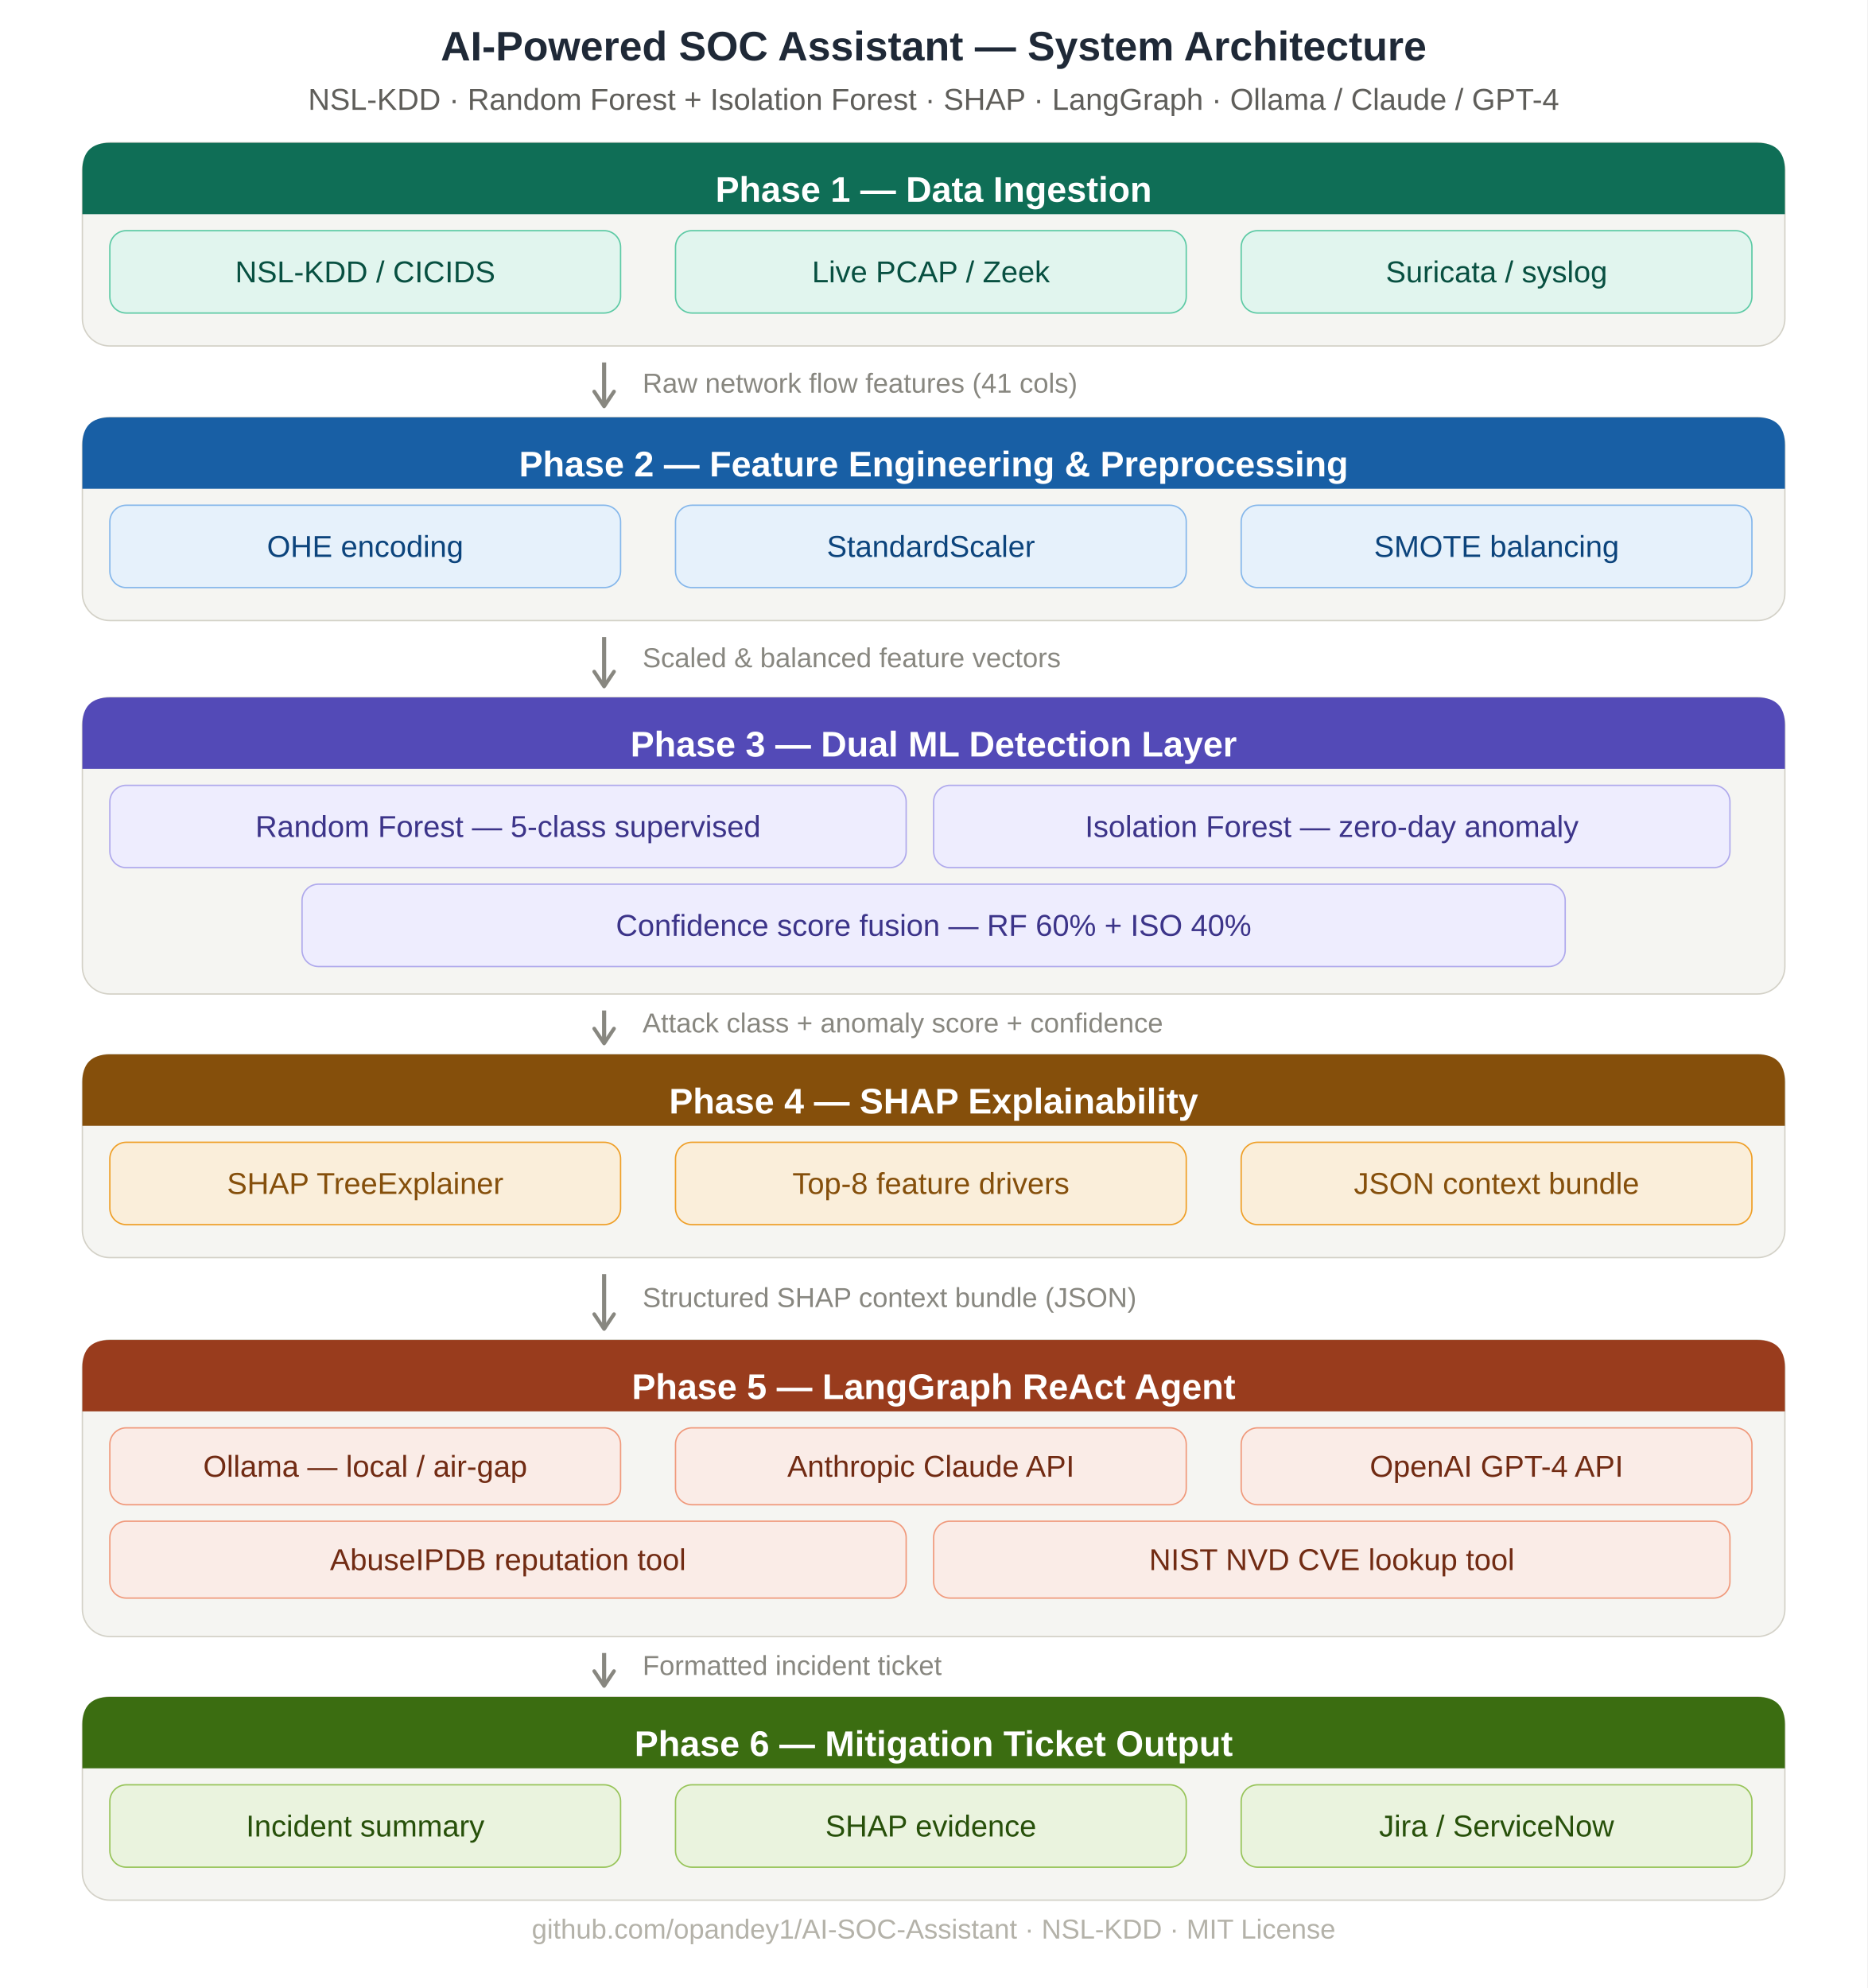
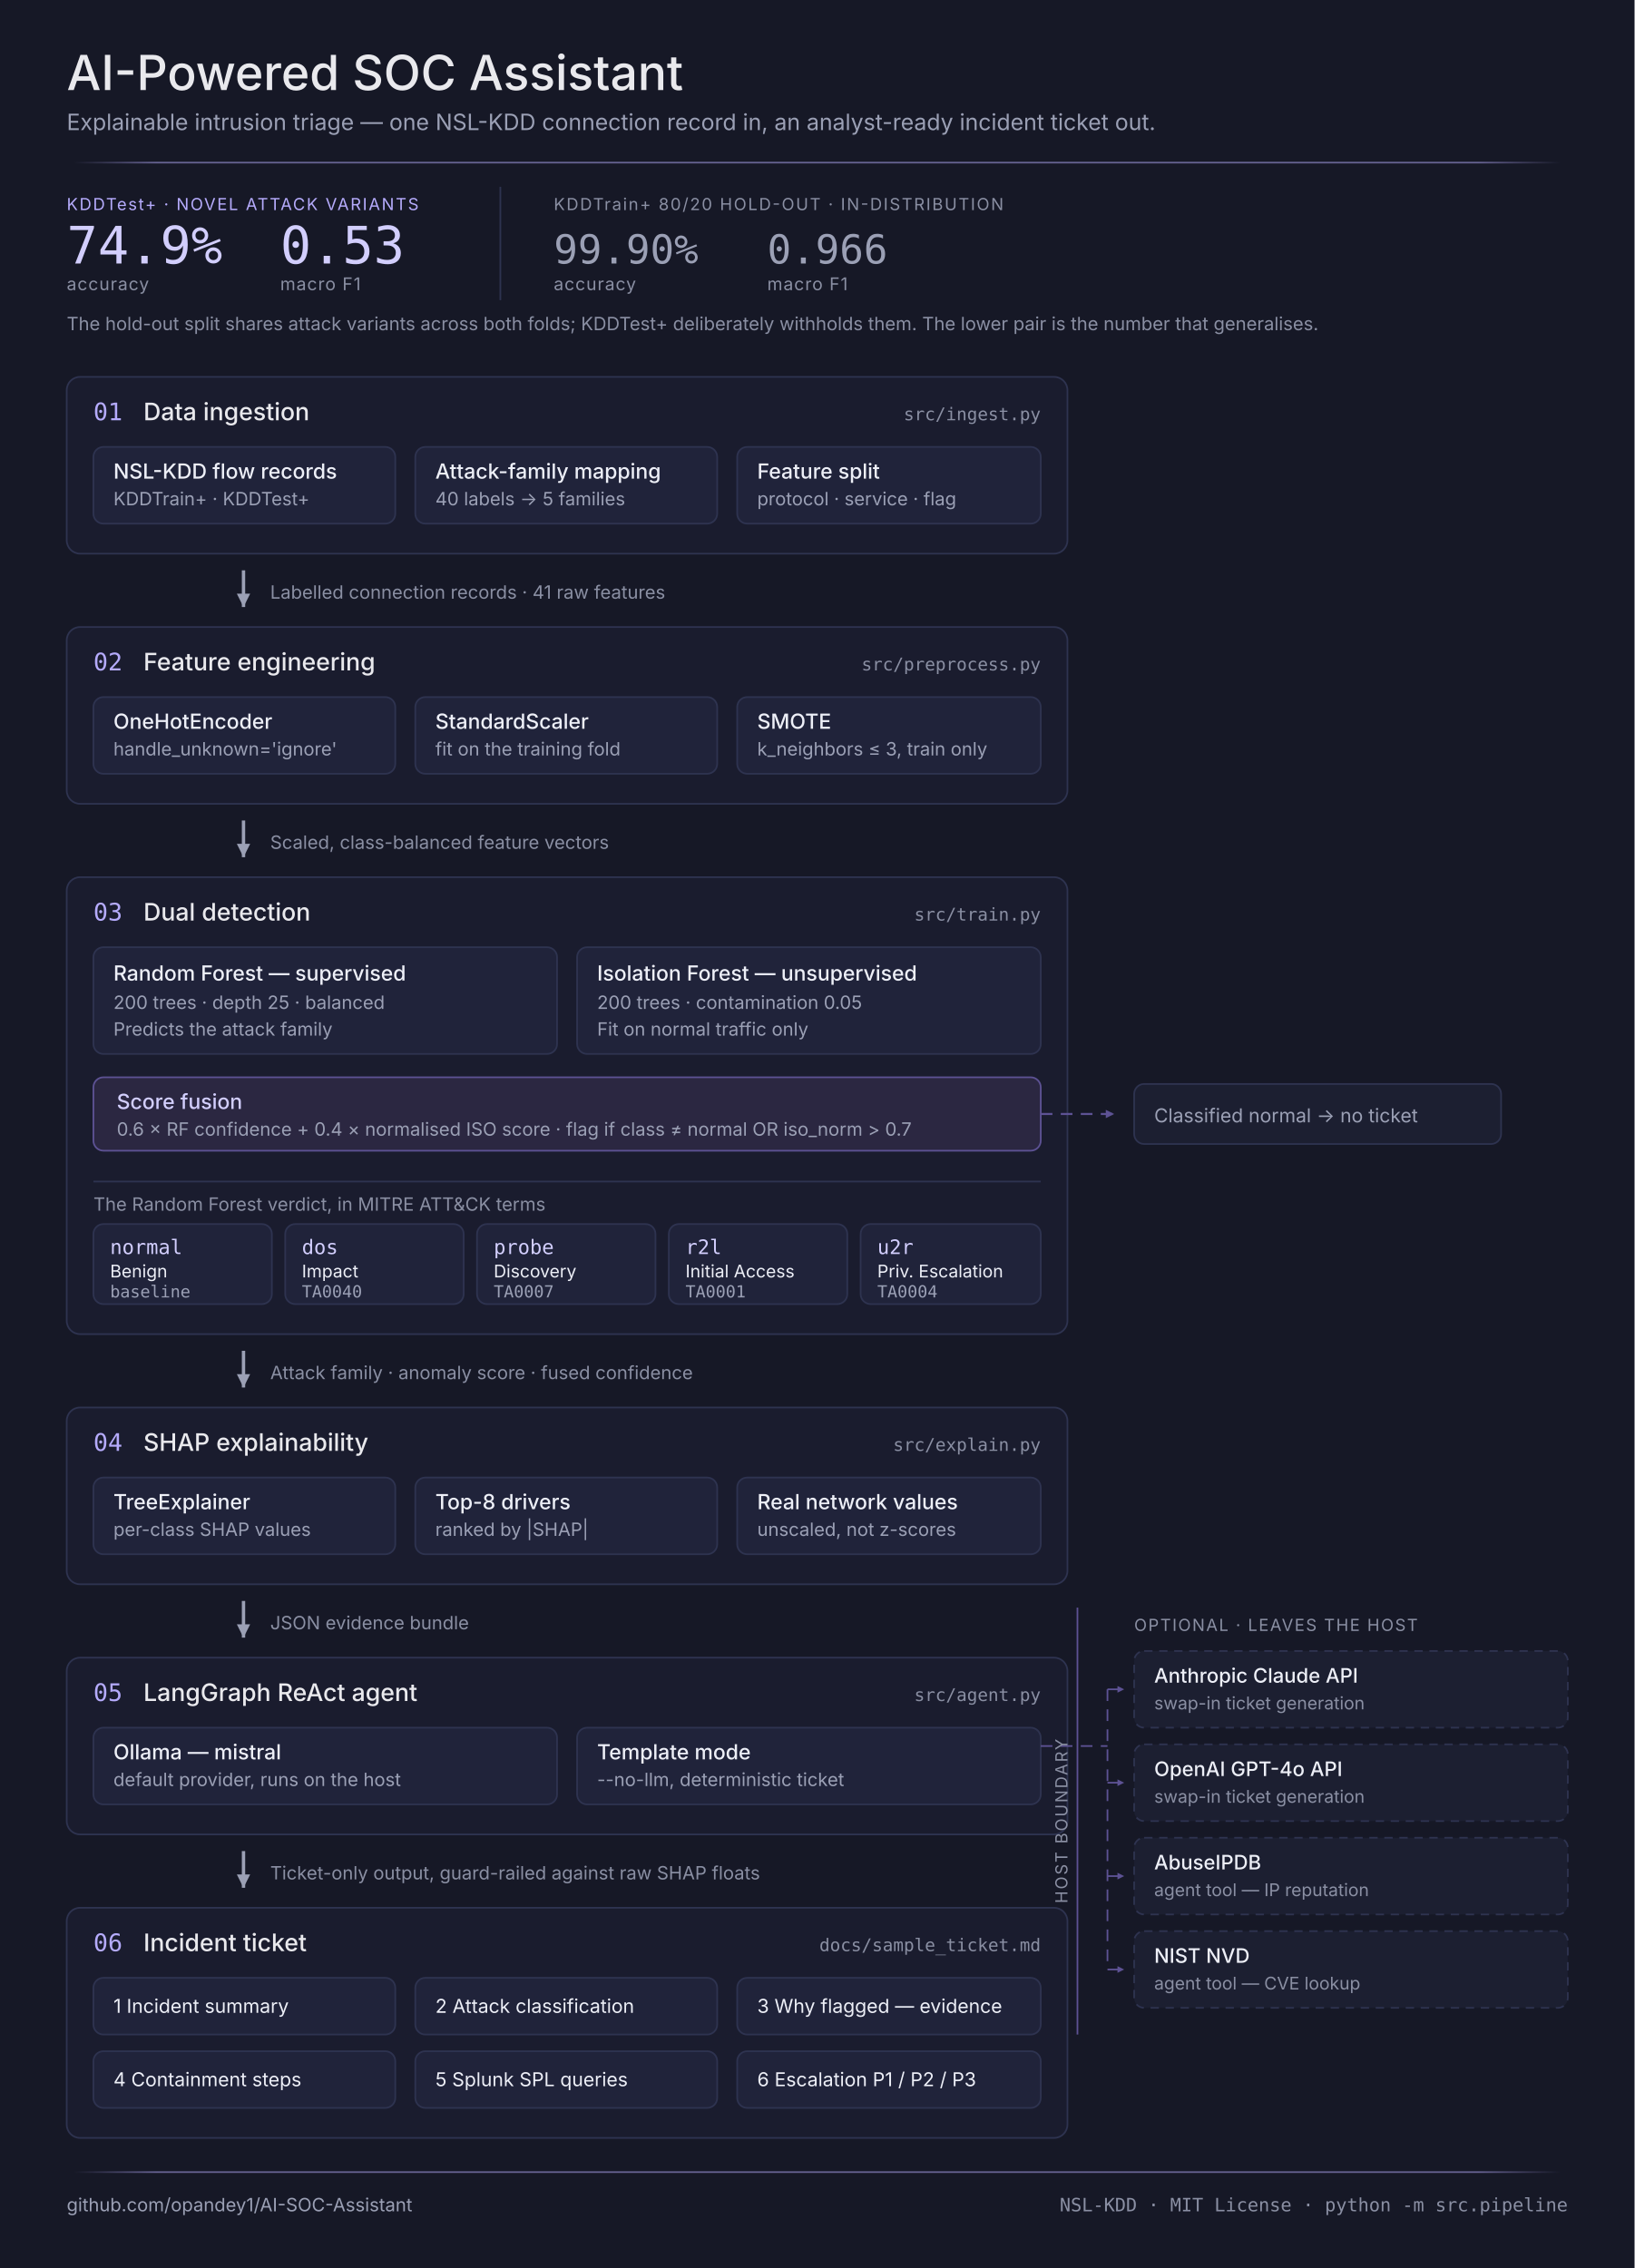
- <svg xmlns="http://www.w3.org/2000/svg" width="680" height="724" viewBox="0 0 680 724" role="img">
+ <svg xmlns="http://www.w3.org/2000/svg" width="980" height="1360" viewBox="0 0 980 1360" role="img" aria-labelledby="ttl dsc">
  <defs>
-     <marker id="arr" viewBox="0 0 10 10" refX="8" refY="5" markerWidth="6" markerHeight="6" orient="auto-start-reverse">
-       <path d="M2 1L8 5L2 9" fill="none" stroke="#888780" stroke-width="1.5" stroke-linecap="round" stroke-linejoin="round" />
+     <marker id="arr" viewBox="0 0 10 10" refX="9" refY="5" markerWidth="5" markerHeight="5" orient="auto-start-reverse">
+       <path d="M1 1L9 5L1 9Z" fill="#9ba0b5" />
    </marker>
+     <marker id="arrA" viewBox="0 0 10 10" refX="9" refY="5" markerWidth="5" markerHeight="5" orient="auto-start-reverse">
+       <path d="M1 1L9 5L1 9Z" fill="#5d5294" />
+     </marker>
+     <linearGradient id="fade" x1="0" y1="0" x2="1" y2="0">
+       <stop offset="0" stop-color="#b5abfc" stop-opacity="0" />
+       <stop offset="0.055" stop-color="#b5abfc" stop-opacity="0.5" />
+       <stop offset="0.945" stop-color="#b5abfc" stop-opacity="0.5" />
+       <stop offset="1" stop-color="#b5abfc" stop-opacity="0" />
+     </linearGradient>
  </defs>
-   <rect width="680" height="724" fill="#FFFFFF" />
-   <text font-family="Arial,sans-serif" font-size="15" font-weight="bold" fill="#1F2937" x="340" y="22" text-anchor="middle">AI-Powered SOC Assistant — System Architecture</text>
-   <text font-family="Arial,sans-serif" font-size="11" fill="#5F5E5A" x="340" y="40" text-anchor="middle">NSL-KDD · Random Forest + Isolation Forest · SHAP · LangGraph · Ollama / Claude / GPT-4</text>
-   <rect x="30" y="52" width="620" height="74" rx="10" fill="#F5F5F2" stroke="#D3D1C7" stroke-width="0.5" />
-   <path fill="#0F6E56" d="M40,52 L640,52 Q650,52 650,62 L650,78 L30,78 L30,62 Q30,52 40,52 Z" />
-   <text font-family="Arial,sans-serif" font-size="13" font-weight="bold" fill="#FFFFFF" x="340" y="69" text-anchor="middle" dominant-baseline="central">Phase 1 — Data Ingestion</text>
-   <rect x="40" y="84" width="186" height="30" rx="6" fill="#E1F5EE" stroke="#5DCAA5" stroke-width="0.5" />
-   <text font-family="Arial,sans-serif" font-size="11" fill="#085041" x="133" y="99" text-anchor="middle" dominant-baseline="central">NSL-KDD / CICIDS</text>
-   <rect x="246" y="84" width="186" height="30" rx="6" fill="#E1F5EE" stroke="#5DCAA5" stroke-width="0.5" />
-   <text font-family="Arial,sans-serif" font-size="11" fill="#085041" x="339" y="99" text-anchor="middle" dominant-baseline="central">Live PCAP / Zeek</text>
-   <rect x="452" y="84" width="186" height="30" rx="6" fill="#E1F5EE" stroke="#5DCAA5" stroke-width="0.5" />
-   <text font-family="Arial,sans-serif" font-size="11" fill="#085041" x="545" y="99" text-anchor="middle" dominant-baseline="central">Suricata / syslog</text>
-   <line x1="220" y1="132" x2="220" y2="148" stroke="#888780" stroke-width="1.5" marker-end="url(#arr)" />
-   <text font-family="Arial,sans-serif" font-size="10" fill="#888780" x="234" y="143" text-anchor="start">Raw network flow features (41 cols)</text>
-   <rect x="30" y="152" width="620" height="74" rx="10" fill="#F5F5F2" stroke="#D3D1C7" stroke-width="0.5" />
-   <path fill="#185FA5" d="M40,152 L640,152 Q650,152 650,162 L650,178 L30,178 L30,162 Q30,152 40,152 Z" />
-   <text font-family="Arial,sans-serif" font-size="13" font-weight="bold" fill="#FFFFFF" x="340" y="169" text-anchor="middle" dominant-baseline="central">Phase 2 — Feature Engineering &amp; Preprocessing</text>
-   <rect x="40" y="184" width="186" height="30" rx="6" fill="#E6F1FB" stroke="#85B7EB" stroke-width="0.5" />
-   <text font-family="Arial,sans-serif" font-size="11" fill="#0C447C" x="133" y="199" text-anchor="middle" dominant-baseline="central">OHE encoding</text>
-   <rect x="246" y="184" width="186" height="30" rx="6" fill="#E6F1FB" stroke="#85B7EB" stroke-width="0.5" />
-   <text font-family="Arial,sans-serif" font-size="11" fill="#0C447C" x="339" y="199" text-anchor="middle" dominant-baseline="central">StandardScaler</text>
-   <rect x="452" y="184" width="186" height="30" rx="6" fill="#E6F1FB" stroke="#85B7EB" stroke-width="0.5" />
-   <text font-family="Arial,sans-serif" font-size="11" fill="#0C447C" x="545" y="199" text-anchor="middle" dominant-baseline="central">SMOTE balancing</text>
-   <line x1="220" y1="232" x2="220" y2="250" stroke="#888780" stroke-width="1.5" marker-end="url(#arr)" />
-   <text font-family="Arial,sans-serif" font-size="10" fill="#888780" x="234" y="243" text-anchor="start">Scaled &amp; balanced feature vectors</text>
-   <rect x="30" y="254" width="620" height="108" rx="10" fill="#F5F5F2" stroke="#D3D1C7" stroke-width="0.5" />
-   <path fill="#534AB7" d="M40,254 L640,254 Q650,254 650,264 L650,280 L30,280 L30,264 Q30,254 40,254 Z" />
-   <text font-family="Arial,sans-serif" font-size="13" font-weight="bold" fill="#FFFFFF" x="340" y="271" text-anchor="middle" dominant-baseline="central">Phase 3 — Dual ML Detection Layer</text>
-   <rect x="40" y="286" width="290" height="30" rx="6" fill="#EEEDFE" stroke="#AFA9EC" stroke-width="0.5" />
-   <text font-family="Arial,sans-serif" font-size="11" fill="#3C3489" x="185" y="301" text-anchor="middle" dominant-baseline="central">Random Forest — 5-class supervised</text>
-   <rect x="340" y="286" width="290" height="30" rx="6" fill="#EEEDFE" stroke="#AFA9EC" stroke-width="0.5" />
-   <text font-family="Arial,sans-serif" font-size="11" fill="#3C3489" x="485" y="301" text-anchor="middle" dominant-baseline="central">Isolation Forest — zero-day anomaly</text>
-   <rect x="110" y="322" width="460" height="30" rx="6" fill="#EEEDFE" stroke="#AFA9EC" stroke-width="0.5" />
-   <text font-family="Arial,sans-serif" font-size="11" fill="#3C3489" x="340" y="337" text-anchor="middle" dominant-baseline="central">Confidence score fusion — RF 60% + ISO 40%</text>
-   <line x1="220" y1="368" x2="220" y2="380" stroke="#888780" stroke-width="1.5" marker-end="url(#arr)" />
-   <text font-family="Arial,sans-serif" font-size="10" fill="#888780" x="234" y="376" text-anchor="start">Attack class + anomaly score + confidence</text>
-   <rect x="30" y="384" width="620" height="74" rx="10" fill="#F5F5F2" stroke="#D3D1C7" stroke-width="0.5" />
-   <path fill="#854F0B" d="M40,384 L640,384 Q650,384 650,394 L650,410 L30,410 L30,394 Q30,384 40,384 Z" />
-   <text font-family="Arial,sans-serif" font-size="13" font-weight="bold" fill="#FFFFFF" x="340" y="401" text-anchor="middle" dominant-baseline="central">Phase 4 — SHAP Explainability</text>
-   <rect x="40" y="416" width="186" height="30" rx="6" fill="#FAEEDA" stroke="#EF9F27" stroke-width="0.5" />
-   <text font-family="Arial,sans-serif" font-size="11" fill="#854F0B" x="133" y="431" text-anchor="middle" dominant-baseline="central">SHAP TreeExplainer</text>
-   <rect x="246" y="416" width="186" height="30" rx="6" fill="#FAEEDA" stroke="#EF9F27" stroke-width="0.5" />
-   <text font-family="Arial,sans-serif" font-size="11" fill="#854F0B" x="339" y="431" text-anchor="middle" dominant-baseline="central">Top-8 feature drivers</text>
-   <rect x="452" y="416" width="186" height="30" rx="6" fill="#FAEEDA" stroke="#EF9F27" stroke-width="0.5" />
-   <text font-family="Arial,sans-serif" font-size="11" fill="#854F0B" x="545" y="431" text-anchor="middle" dominant-baseline="central">JSON context bundle</text>
-   <line x1="220" y1="464" x2="220" y2="484" stroke="#888780" stroke-width="1.5" marker-end="url(#arr)" />
-   <text font-family="Arial,sans-serif" font-size="10" fill="#888780" x="234" y="476" text-anchor="start">Structured SHAP context bundle (JSON)</text>
-   <rect x="30" y="488" width="620" height="108" rx="10" fill="#F5F5F2" stroke="#D3D1C7" stroke-width="0.5" />
-   <path fill="#993C1D" d="M40,488 L640,488 Q650,488 650,498 L650,514 L30,514 L30,498 Q30,488 40,488 Z" />
-   <text font-family="Arial,sans-serif" font-size="13" font-weight="bold" fill="#FFFFFF" x="340" y="505" text-anchor="middle" dominant-baseline="central">Phase 5 — LangGraph ReAct Agent</text>
-   <rect x="40" y="520" width="186" height="28" rx="6" fill="#FAECE7" stroke="#F0997B" stroke-width="0.5" />
-   <text font-family="Arial,sans-serif" font-size="11" fill="#712B13" x="133" y="534" text-anchor="middle" dominant-baseline="central">Ollama — local / air-gap</text>
-   <rect x="246" y="520" width="186" height="28" rx="6" fill="#FAECE7" stroke="#F0997B" stroke-width="0.5" />
-   <text font-family="Arial,sans-serif" font-size="11" fill="#712B13" x="339" y="534" text-anchor="middle" dominant-baseline="central">Anthropic Claude API</text>
-   <rect x="452" y="520" width="186" height="28" rx="6" fill="#FAECE7" stroke="#F0997B" stroke-width="0.5" />
-   <text font-family="Arial,sans-serif" font-size="11" fill="#712B13" x="545" y="534" text-anchor="middle" dominant-baseline="central">OpenAI GPT-4 API</text>
-   <rect x="40" y="554" width="290" height="28" rx="6" fill="#FAECE7" stroke="#F0997B" stroke-width="0.5" />
-   <text font-family="Arial,sans-serif" font-size="11" fill="#712B13" x="185" y="568" text-anchor="middle" dominant-baseline="central">AbuseIPDB reputation tool</text>
-   <rect x="340" y="554" width="290" height="28" rx="6" fill="#FAECE7" stroke="#F0997B" stroke-width="0.5" />
-   <text font-family="Arial,sans-serif" font-size="11" fill="#712B13" x="485" y="568" text-anchor="middle" dominant-baseline="central">NIST NVD CVE lookup tool</text>
-   <line x1="220" y1="602" x2="220" y2="614" stroke="#888780" stroke-width="1.5" marker-end="url(#arr)" />
-   <text font-family="Arial,sans-serif" font-size="10" fill="#888780" x="234" y="610" text-anchor="start">Formatted incident ticket</text>
-   <rect x="30" y="618" width="620" height="74" rx="10" fill="#F5F5F2" stroke="#D3D1C7" stroke-width="0.5" />
-   <path fill="#3B6D11" d="M40,618 L640,618 Q650,618 650,628 L650,644 L30,644 L30,628 Q30,618 40,618 Z" />
-   <text font-family="Arial,sans-serif" font-size="13" font-weight="bold" fill="#FFFFFF" x="340" y="635" text-anchor="middle" dominant-baseline="central">Phase 6 — Mitigation Ticket Output</text>
-   <rect x="40" y="650" width="186" height="30" rx="6" fill="#EAF3DE" stroke="#97C459" stroke-width="0.5" />
-   <text font-family="Arial,sans-serif" font-size="11" fill="#27500A" x="133" y="665" text-anchor="middle" dominant-baseline="central">Incident summary</text>
-   <rect x="246" y="650" width="186" height="30" rx="6" fill="#EAF3DE" stroke="#97C459" stroke-width="0.5" />
-   <text font-family="Arial,sans-serif" font-size="11" fill="#27500A" x="339" y="665" text-anchor="middle" dominant-baseline="central">SHAP evidence</text>
-   <rect x="452" y="650" width="186" height="30" rx="6" fill="#EAF3DE" stroke="#97C459" stroke-width="0.5" />
-   <text font-family="Arial,sans-serif" font-size="11" fill="#27500A" x="545" y="665" text-anchor="middle" dominant-baseline="central">Jira / ServiceNow</text>
-   <text font-family="Arial,sans-serif" font-size="10" fill="#B4B2A9" x="340" y="706" text-anchor="middle">github.com/opandey1/AI-SOC-Assistant · NSL-KDD · MIT License</text>
+   <rect width="980" height="1360" fill="#161826" />
+   <text x="40" y="54" font-family="Inter, -apple-system, BlinkMacSystemFont, 'Segoe UI', Helvetica, Arial, sans-serif" font-size="29" font-weight="500" fill="#e9e9ed">AI-Powered SOC Assistant</text>
+   <text x="40" y="78" font-family="Inter, -apple-system, BlinkMacSystemFont, 'Segoe UI', Helvetica, Arial, sans-serif" font-size="13.5" fill="#9ba0b5">Explainable intrusion triage — one NSL-KDD connection record in, an analyst-ready incident ticket out.</text>
+   <rect x="40" y="97" width="900" height="1" fill="url(#fade)" />
+   <text x="40" y="126" font-family="Inter, -apple-system, BlinkMacSystemFont, 'Segoe UI', Helvetica, Arial, sans-serif" font-size="10" fill="#b5abfc" letter-spacing="0.09em">KDDTest+ · NOVEL ATTACK VARIANTS</text>
+   <text x="40" y="158" font-family="ui-monospace, SFMono-Regular, 'SF Mono', Menlo, Consolas, monospace" font-size="31" font-weight="500" fill="#d2cefd">74.9%</text>
+   <text x="40" y="174" font-family="Inter, -apple-system, BlinkMacSystemFont, 'Segoe UI', Helvetica, Arial, sans-serif" font-size="10.5" fill="#8a8fa3" letter-spacing="0.05em">accuracy</text>
+   <text x="168" y="158" font-family="ui-monospace, SFMono-Regular, 'SF Mono', Menlo, Consolas, monospace" font-size="31" font-weight="500" fill="#d2cefd">0.53</text>
+   <text x="168" y="174" font-family="Inter, -apple-system, BlinkMacSystemFont, 'Segoe UI', Helvetica, Arial, sans-serif" font-size="10.5" fill="#8a8fa3" letter-spacing="0.05em">macro F1</text>
+   <line x1="300" y1="112" x2="300" y2="180" stroke="#2e3350" stroke-width="1" />
+   <text x="332" y="126" font-family="Inter, -apple-system, BlinkMacSystemFont, 'Segoe UI', Helvetica, Arial, sans-serif" font-size="10" fill="#8a8fa3" letter-spacing="0.09em">KDDTrain+ 80/20 HOLD-OUT · IN-DISTRIBUTION</text>
+   <text x="332" y="158" font-family="ui-monospace, SFMono-Regular, 'SF Mono', Menlo, Consolas, monospace" font-size="24" font-weight="500" fill="#9ba0b5">99.90%</text>
+   <text x="332" y="174" font-family="Inter, -apple-system, BlinkMacSystemFont, 'Segoe UI', Helvetica, Arial, sans-serif" font-size="10.5" fill="#8a8fa3" letter-spacing="0.05em">accuracy</text>
+   <text x="460" y="158" font-family="ui-monospace, SFMono-Regular, 'SF Mono', Menlo, Consolas, monospace" font-size="24" font-weight="500" fill="#9ba0b5">0.966</text>
+   <text x="460" y="174" font-family="Inter, -apple-system, BlinkMacSystemFont, 'Segoe UI', Helvetica, Arial, sans-serif" font-size="10.5" fill="#8a8fa3" letter-spacing="0.05em">macro F1</text>
+   <text x="40" y="198" font-family="Inter, -apple-system, BlinkMacSystemFont, 'Segoe UI', Helvetica, Arial, sans-serif" font-size="11" fill="#8a8fa3">The hold-out split shares attack variants across both folds; KDDTest+ deliberately withholds them. The lower pair is the number that generalises.</text>
+   <rect x="40" y="226" width="600" height="106" rx="8" fill="#1a1c2e" stroke="#2e3350" stroke-width="1" />
+   <text x="56" y="252" font-family="ui-monospace, SFMono-Regular, 'SF Mono', Menlo, Consolas, monospace" font-size="14.5" font-weight="500" fill="#b5abfc">01</text>
+   <text x="86" y="252" font-family="Inter, -apple-system, BlinkMacSystemFont, 'Segoe UI', Helvetica, Arial, sans-serif" font-size="14.5" font-weight="500" fill="#e9e9ed">Data ingestion</text>
+   <text x="624" y="252" font-family="ui-monospace, SFMono-Regular, 'SF Mono', Menlo, Consolas, monospace" font-size="10.5" fill="#8a8fa3" text-anchor="end">src/ingest.py</text>
+   <rect x="56" y="268" width="181" height="46" rx="6" fill="#20233a" stroke="#2e3350" stroke-width="1" />
+   <text x="68" y="287" font-family="Inter, -apple-system, BlinkMacSystemFont, 'Segoe UI', Helvetica, Arial, sans-serif" font-size="12.5" font-weight="500" fill="#edeff7">NSL-KDD flow records</text>
+   <text x="68" y="303" font-family="Inter, -apple-system, BlinkMacSystemFont, 'Segoe UI', Helvetica, Arial, sans-serif" font-size="11" font-weight="400" fill="#9ba0b5">KDDTrain+ · KDDTest+</text>
+   <rect x="249" y="268" width="181" height="46" rx="6" fill="#20233a" stroke="#2e3350" stroke-width="1" />
+   <text x="261" y="287" font-family="Inter, -apple-system, BlinkMacSystemFont, 'Segoe UI', Helvetica, Arial, sans-serif" font-size="12.5" font-weight="500" fill="#edeff7">Attack-family mapping</text>
+   <text x="261" y="303" font-family="Inter, -apple-system, BlinkMacSystemFont, 'Segoe UI', Helvetica, Arial, sans-serif" font-size="11" font-weight="400" fill="#9ba0b5">40 labels → 5 families</text>
+   <rect x="442" y="268" width="182" height="46" rx="6" fill="#20233a" stroke="#2e3350" stroke-width="1" />
+   <text x="454" y="287" font-family="Inter, -apple-system, BlinkMacSystemFont, 'Segoe UI', Helvetica, Arial, sans-serif" font-size="12.5" font-weight="500" fill="#edeff7">Feature split</text>
+   <text x="454" y="303" font-family="Inter, -apple-system, BlinkMacSystemFont, 'Segoe UI', Helvetica, Arial, sans-serif" font-size="11" font-weight="400" fill="#9ba0b5">protocol · service · flag</text>
+   <line x1="146" y1="342" x2="146" y2="364" stroke="#9ba0b5" stroke-width="2" marker-end="url(#arr)" />
+   <text x="162" y="359" font-family="Inter, -apple-system, BlinkMacSystemFont, 'Segoe UI', Helvetica, Arial, sans-serif" font-size="11" fill="#8a8fa3">Labelled connection records · 41 raw features</text>
+   <rect x="40" y="376" width="600" height="106" rx="8" fill="#1a1c2e" stroke="#2e3350" stroke-width="1" />
+   <text x="56" y="402" font-family="ui-monospace, SFMono-Regular, 'SF Mono', Menlo, Consolas, monospace" font-size="14.5" font-weight="500" fill="#b5abfc">02</text>
+   <text x="86" y="402" font-family="Inter, -apple-system, BlinkMacSystemFont, 'Segoe UI', Helvetica, Arial, sans-serif" font-size="14.5" font-weight="500" fill="#e9e9ed">Feature engineering</text>
+   <text x="624" y="402" font-family="ui-monospace, SFMono-Regular, 'SF Mono', Menlo, Consolas, monospace" font-size="10.5" fill="#8a8fa3" text-anchor="end">src/preprocess.py</text>
+   <rect x="56" y="418" width="181" height="46" rx="6" fill="#20233a" stroke="#2e3350" stroke-width="1" />
+   <text x="68" y="437" font-family="Inter, -apple-system, BlinkMacSystemFont, 'Segoe UI', Helvetica, Arial, sans-serif" font-size="12.5" font-weight="500" fill="#edeff7">OneHotEncoder</text>
+   <text x="68" y="453" font-family="Inter, -apple-system, BlinkMacSystemFont, 'Segoe UI', Helvetica, Arial, sans-serif" font-size="11" font-weight="400" fill="#9ba0b5">handle_unknown='ignore'</text>
+   <rect x="249" y="418" width="181" height="46" rx="6" fill="#20233a" stroke="#2e3350" stroke-width="1" />
+   <text x="261" y="437" font-family="Inter, -apple-system, BlinkMacSystemFont, 'Segoe UI', Helvetica, Arial, sans-serif" font-size="12.5" font-weight="500" fill="#edeff7">StandardScaler</text>
+   <text x="261" y="453" font-family="Inter, -apple-system, BlinkMacSystemFont, 'Segoe UI', Helvetica, Arial, sans-serif" font-size="11" font-weight="400" fill="#9ba0b5">fit on the training fold</text>
+   <rect x="442" y="418" width="182" height="46" rx="6" fill="#20233a" stroke="#2e3350" stroke-width="1" />
+   <text x="454" y="437" font-family="Inter, -apple-system, BlinkMacSystemFont, 'Segoe UI', Helvetica, Arial, sans-serif" font-size="12.5" font-weight="500" fill="#edeff7">SMOTE</text>
+   <text x="454" y="453" font-family="Inter, -apple-system, BlinkMacSystemFont, 'Segoe UI', Helvetica, Arial, sans-serif" font-size="11" font-weight="400" fill="#9ba0b5">k_neighbors ≤ 3, train only</text>
+   <line x1="146" y1="492" x2="146" y2="514" stroke="#9ba0b5" stroke-width="2" marker-end="url(#arr)" />
+   <text x="162" y="509" font-family="Inter, -apple-system, BlinkMacSystemFont, 'Segoe UI', Helvetica, Arial, sans-serif" font-size="11" fill="#8a8fa3">Scaled, class-balanced feature vectors</text>
+   <rect x="40" y="526" width="600" height="274" rx="8" fill="#1a1c2e" stroke="#2e3350" stroke-width="1" />
+   <text x="56" y="552" font-family="ui-monospace, SFMono-Regular, 'SF Mono', Menlo, Consolas, monospace" font-size="14.5" font-weight="500" fill="#b5abfc">03</text>
+   <text x="86" y="552" font-family="Inter, -apple-system, BlinkMacSystemFont, 'Segoe UI', Helvetica, Arial, sans-serif" font-size="14.5" font-weight="500" fill="#e9e9ed">Dual detection</text>
+   <text x="624" y="552" font-family="ui-monospace, SFMono-Regular, 'SF Mono', Menlo, Consolas, monospace" font-size="10.5" fill="#8a8fa3" text-anchor="end">src/train.py</text>
+   <rect x="56" y="568" width="278" height="64" rx="6" fill="#20233a" stroke="#2e3350" stroke-width="1" />
+   <text x="68" y="588" font-family="Inter, -apple-system, BlinkMacSystemFont, 'Segoe UI', Helvetica, Arial, sans-serif" font-size="12.5" font-weight="500" fill="#edeff7">Random Forest — supervised</text>
+   <text x="68" y="605" font-family="Inter, -apple-system, BlinkMacSystemFont, 'Segoe UI', Helvetica, Arial, sans-serif" font-size="11" font-weight="400" fill="#9ba0b5">200 trees · depth 25 · balanced</text>
+   <text x="68" y="621" font-family="Inter, -apple-system, BlinkMacSystemFont, 'Segoe UI', Helvetica, Arial, sans-serif" font-size="11" font-weight="400" fill="#9ba0b5">Predicts the attack family</text>
+   <rect x="346" y="568" width="278" height="64" rx="6" fill="#20233a" stroke="#2e3350" stroke-width="1" />
+   <text x="358" y="588" font-family="Inter, -apple-system, BlinkMacSystemFont, 'Segoe UI', Helvetica, Arial, sans-serif" font-size="12.5" font-weight="500" fill="#edeff7">Isolation Forest — unsupervised</text>
+   <text x="358" y="605" font-family="Inter, -apple-system, BlinkMacSystemFont, 'Segoe UI', Helvetica, Arial, sans-serif" font-size="11" font-weight="400" fill="#9ba0b5">200 trees · contamination 0.05</text>
+   <text x="358" y="621" font-family="Inter, -apple-system, BlinkMacSystemFont, 'Segoe UI', Helvetica, Arial, sans-serif" font-size="11" font-weight="400" fill="#9ba0b5">Fit on normal traffic only</text>
+   <rect x="56" y="646" width="568" height="44" rx="6" fill="#2b2741" stroke="#5d5294" stroke-width="1" />
+   <text x="70" y="665" font-family="Inter, -apple-system, BlinkMacSystemFont, 'Segoe UI', Helvetica, Arial, sans-serif" font-size="12.5" font-weight="500" fill="#d2cefd">Score fusion</text>
+   <text x="70" y="681" font-family="Inter, -apple-system, BlinkMacSystemFont, 'Segoe UI', Helvetica, Arial, sans-serif" font-size="11" fill="#9ba0b5">0.6 × RF confidence + 0.4 × normalised ISO score  ·  flag if class ≠ normal OR iso_norm &gt; 0.7</text>
+   <path d="M624 668 H668" stroke="#5d5294" stroke-width="1.25" stroke-dasharray="7 5" marker-end="url(#arrA)" fill="none" />
+   <rect x="680" y="650" width="220" height="36" rx="6" fill="#1c1f31" stroke="#2e3350" stroke-width="1" />
+   <text x="692" y="673" font-family="Inter, -apple-system, BlinkMacSystemFont, 'Segoe UI', Helvetica, Arial, sans-serif" font-size="11.5" fill="#9ba0b5">Classified normal → no ticket</text>
+   <rect x="56" y="708" width="568" height="1" fill="#2e3350" />
+   <text x="56" y="726" font-family="Inter, -apple-system, BlinkMacSystemFont, 'Segoe UI', Helvetica, Arial, sans-serif" font-size="11" fill="#8a8fa3">The Random Forest verdict, in MITRE ATT&amp;CK terms</text>
+   <rect x="56" y="734" width="107" height="48" rx="6" fill="#20233a" stroke="#2e3350" stroke-width="1" />
+   <text x="66" y="752" font-family="ui-monospace, SFMono-Regular, 'SF Mono', Menlo, Consolas, monospace" font-size="12" font-weight="500" fill="#d2cefd">normal</text>
+   <text x="66" y="766" font-family="Inter, -apple-system, BlinkMacSystemFont, 'Segoe UI', Helvetica, Arial, sans-serif" font-size="10.5" fill="#edeff7">Benign</text>
+   <text x="66" y="778" font-family="ui-monospace, SFMono-Regular, 'SF Mono', Menlo, Consolas, monospace" font-size="10" fill="#9ba0b5">baseline</text>
+   <rect x="171" y="734" width="107" height="48" rx="6" fill="#20233a" stroke="#2e3350" stroke-width="1" />
+   <text x="181" y="752" font-family="ui-monospace, SFMono-Regular, 'SF Mono', Menlo, Consolas, monospace" font-size="12" font-weight="500" fill="#d2cefd">dos</text>
+   <text x="181" y="766" font-family="Inter, -apple-system, BlinkMacSystemFont, 'Segoe UI', Helvetica, Arial, sans-serif" font-size="10.5" fill="#edeff7">Impact</text>
+   <text x="181" y="778" font-family="ui-monospace, SFMono-Regular, 'SF Mono', Menlo, Consolas, monospace" font-size="10" fill="#9ba0b5">TA0040</text>
+   <rect x="286" y="734" width="107" height="48" rx="6" fill="#20233a" stroke="#2e3350" stroke-width="1" />
+   <text x="296" y="752" font-family="ui-monospace, SFMono-Regular, 'SF Mono', Menlo, Consolas, monospace" font-size="12" font-weight="500" fill="#d2cefd">probe</text>
+   <text x="296" y="766" font-family="Inter, -apple-system, BlinkMacSystemFont, 'Segoe UI', Helvetica, Arial, sans-serif" font-size="10.5" fill="#edeff7">Discovery</text>
+   <text x="296" y="778" font-family="ui-monospace, SFMono-Regular, 'SF Mono', Menlo, Consolas, monospace" font-size="10" fill="#9ba0b5">TA0007</text>
+   <rect x="401" y="734" width="107" height="48" rx="6" fill="#20233a" stroke="#2e3350" stroke-width="1" />
+   <text x="411" y="752" font-family="ui-monospace, SFMono-Regular, 'SF Mono', Menlo, Consolas, monospace" font-size="12" font-weight="500" fill="#d2cefd">r2l</text>
+   <text x="411" y="766" font-family="Inter, -apple-system, BlinkMacSystemFont, 'Segoe UI', Helvetica, Arial, sans-serif" font-size="10.5" fill="#edeff7">Initial Access</text>
+   <text x="411" y="778" font-family="ui-monospace, SFMono-Regular, 'SF Mono', Menlo, Consolas, monospace" font-size="10" fill="#9ba0b5">TA0001</text>
+   <rect x="516" y="734" width="108" height="48" rx="6" fill="#20233a" stroke="#2e3350" stroke-width="1" />
+   <text x="526" y="752" font-family="ui-monospace, SFMono-Regular, 'SF Mono', Menlo, Consolas, monospace" font-size="12" font-weight="500" fill="#d2cefd">u2r</text>
+   <text x="526" y="766" font-family="Inter, -apple-system, BlinkMacSystemFont, 'Segoe UI', Helvetica, Arial, sans-serif" font-size="10.5" fill="#edeff7">Priv. Escalation</text>
+   <text x="526" y="778" font-family="ui-monospace, SFMono-Regular, 'SF Mono', Menlo, Consolas, monospace" font-size="10" fill="#9ba0b5">TA0004</text>
+   <line x1="146" y1="810" x2="146" y2="832" stroke="#9ba0b5" stroke-width="2" marker-end="url(#arr)" />
+   <text x="162" y="827" font-family="Inter, -apple-system, BlinkMacSystemFont, 'Segoe UI', Helvetica, Arial, sans-serif" font-size="11" fill="#8a8fa3">Attack family · anomaly score · fused confidence</text>
+   <rect x="40" y="844" width="600" height="106" rx="8" fill="#1a1c2e" stroke="#2e3350" stroke-width="1" />
+   <text x="56" y="870" font-family="ui-monospace, SFMono-Regular, 'SF Mono', Menlo, Consolas, monospace" font-size="14.5" font-weight="500" fill="#b5abfc">04</text>
+   <text x="86" y="870" font-family="Inter, -apple-system, BlinkMacSystemFont, 'Segoe UI', Helvetica, Arial, sans-serif" font-size="14.5" font-weight="500" fill="#e9e9ed">SHAP explainability</text>
+   <text x="624" y="870" font-family="ui-monospace, SFMono-Regular, 'SF Mono', Menlo, Consolas, monospace" font-size="10.5" fill="#8a8fa3" text-anchor="end">src/explain.py</text>
+   <rect x="56" y="886" width="181" height="46" rx="6" fill="#20233a" stroke="#2e3350" stroke-width="1" />
+   <text x="68" y="905" font-family="Inter, -apple-system, BlinkMacSystemFont, 'Segoe UI', Helvetica, Arial, sans-serif" font-size="12.5" font-weight="500" fill="#edeff7">TreeExplainer</text>
+   <text x="68" y="921" font-family="Inter, -apple-system, BlinkMacSystemFont, 'Segoe UI', Helvetica, Arial, sans-serif" font-size="11" font-weight="400" fill="#9ba0b5">per-class SHAP values</text>
+   <rect x="249" y="886" width="181" height="46" rx="6" fill="#20233a" stroke="#2e3350" stroke-width="1" />
+   <text x="261" y="905" font-family="Inter, -apple-system, BlinkMacSystemFont, 'Segoe UI', Helvetica, Arial, sans-serif" font-size="12.5" font-weight="500" fill="#edeff7">Top-8 drivers</text>
+   <text x="261" y="921" font-family="Inter, -apple-system, BlinkMacSystemFont, 'Segoe UI', Helvetica, Arial, sans-serif" font-size="11" font-weight="400" fill="#9ba0b5">ranked by |SHAP|</text>
+   <rect x="442" y="886" width="182" height="46" rx="6" fill="#20233a" stroke="#2e3350" stroke-width="1" />
+   <text x="454" y="905" font-family="Inter, -apple-system, BlinkMacSystemFont, 'Segoe UI', Helvetica, Arial, sans-serif" font-size="12.5" font-weight="500" fill="#edeff7">Real network values</text>
+   <text x="454" y="921" font-family="Inter, -apple-system, BlinkMacSystemFont, 'Segoe UI', Helvetica, Arial, sans-serif" font-size="11" font-weight="400" fill="#9ba0b5">unscaled, not z-scores</text>
+   <line x1="146" y1="960" x2="146" y2="982" stroke="#9ba0b5" stroke-width="2" marker-end="url(#arr)" />
+   <text x="162" y="977" font-family="Inter, -apple-system, BlinkMacSystemFont, 'Segoe UI', Helvetica, Arial, sans-serif" font-size="11" fill="#8a8fa3">JSON evidence bundle</text>
+   <rect x="40" y="994" width="600" height="106" rx="8" fill="#1a1c2e" stroke="#2e3350" stroke-width="1" />
+   <text x="56" y="1020" font-family="ui-monospace, SFMono-Regular, 'SF Mono', Menlo, Consolas, monospace" font-size="14.5" font-weight="500" fill="#b5abfc">05</text>
+   <text x="86" y="1020" font-family="Inter, -apple-system, BlinkMacSystemFont, 'Segoe UI', Helvetica, Arial, sans-serif" font-size="14.5" font-weight="500" fill="#e9e9ed">LangGraph ReAct agent</text>
+   <text x="624" y="1020" font-family="ui-monospace, SFMono-Regular, 'SF Mono', Menlo, Consolas, monospace" font-size="10.5" fill="#8a8fa3" text-anchor="end">src/agent.py</text>
+   <rect x="56" y="1036" width="278" height="46" rx="6" fill="#20233a" stroke="#2e3350" stroke-width="1" />
+   <text x="68" y="1055" font-family="Inter, -apple-system, BlinkMacSystemFont, 'Segoe UI', Helvetica, Arial, sans-serif" font-size="12.5" font-weight="500" fill="#edeff7">Ollama — mistral</text>
+   <text x="68" y="1071" font-family="Inter, -apple-system, BlinkMacSystemFont, 'Segoe UI', Helvetica, Arial, sans-serif" font-size="11" font-weight="400" fill="#9ba0b5">default provider, runs on the host</text>
+   <rect x="346" y="1036" width="278" height="46" rx="6" fill="#20233a" stroke="#2e3350" stroke-width="1" />
+   <text x="358" y="1055" font-family="Inter, -apple-system, BlinkMacSystemFont, 'Segoe UI', Helvetica, Arial, sans-serif" font-size="12.5" font-weight="500" fill="#edeff7">Template mode</text>
+   <text x="358" y="1071" font-family="Inter, -apple-system, BlinkMacSystemFont, 'Segoe UI', Helvetica, Arial, sans-serif" font-size="11" font-weight="400" fill="#9ba0b5">--no-llm, deterministic ticket</text>
+   <text x="680" y="978" font-family="Inter, -apple-system, BlinkMacSystemFont, 'Segoe UI', Helvetica, Arial, sans-serif" font-size="10" fill="#8a8fa3" letter-spacing="0.08em">OPTIONAL · LEAVES THE HOST</text>
+   <line x1="664" y1="1013" x2="664" y2="1181" stroke="#5d5294" stroke-width="1" stroke-dasharray="7 5" />
+   <path d="M624 1047 H664" stroke="#5d5294" stroke-width="1" stroke-dasharray="7 5" fill="none" />
+   <rect x="680" y="990" width="260" height="46" rx="6" fill="#1c1f31" stroke="#2e3350" stroke-width="1" stroke-dasharray="5 4" />
+   <text x="692" y="1009" font-family="Inter, -apple-system, BlinkMacSystemFont, 'Segoe UI', Helvetica, Arial, sans-serif" font-size="12" font-weight="500" fill="#edeff7">Anthropic Claude API</text>
+   <text x="692" y="1025" font-family="Inter, -apple-system, BlinkMacSystemFont, 'Segoe UI', Helvetica, Arial, sans-serif" font-size="10.5" fill="#8a8fa3">swap-in ticket generation</text>
+   <path d="M664 1013 H674" stroke="#5d5294" stroke-width="1" stroke-dasharray="7 5" fill="none" marker-end="url(#arrA)" />
+   <rect x="680" y="1046" width="260" height="46" rx="6" fill="#1c1f31" stroke="#2e3350" stroke-width="1" stroke-dasharray="5 4" />
+   <text x="692" y="1065" font-family="Inter, -apple-system, BlinkMacSystemFont, 'Segoe UI', Helvetica, Arial, sans-serif" font-size="12" font-weight="500" fill="#edeff7">OpenAI GPT-4o API</text>
+   <text x="692" y="1081" font-family="Inter, -apple-system, BlinkMacSystemFont, 'Segoe UI', Helvetica, Arial, sans-serif" font-size="10.5" fill="#8a8fa3">swap-in ticket generation</text>
+   <path d="M664 1069 H674" stroke="#5d5294" stroke-width="1" stroke-dasharray="7 5" fill="none" marker-end="url(#arrA)" />
+   <rect x="680" y="1102" width="260" height="46" rx="6" fill="#1c1f31" stroke="#2e3350" stroke-width="1" stroke-dasharray="5 4" />
+   <text x="692" y="1121" font-family="Inter, -apple-system, BlinkMacSystemFont, 'Segoe UI', Helvetica, Arial, sans-serif" font-size="12" font-weight="500" fill="#edeff7">AbuseIPDB</text>
+   <text x="692" y="1137" font-family="Inter, -apple-system, BlinkMacSystemFont, 'Segoe UI', Helvetica, Arial, sans-serif" font-size="10.5" fill="#8a8fa3">agent tool — IP reputation</text>
+   <path d="M664 1125 H674" stroke="#5d5294" stroke-width="1" stroke-dasharray="7 5" fill="none" marker-end="url(#arrA)" />
+   <rect x="680" y="1158" width="260" height="46" rx="6" fill="#1c1f31" stroke="#2e3350" stroke-width="1" stroke-dasharray="5 4" />
+   <text x="692" y="1177" font-family="Inter, -apple-system, BlinkMacSystemFont, 'Segoe UI', Helvetica, Arial, sans-serif" font-size="12" font-weight="500" fill="#edeff7">NIST NVD</text>
+   <text x="692" y="1193" font-family="Inter, -apple-system, BlinkMacSystemFont, 'Segoe UI', Helvetica, Arial, sans-serif" font-size="10.5" fill="#8a8fa3">agent tool — CVE lookup</text>
+   <path d="M664 1181 H674" stroke="#5d5294" stroke-width="1" stroke-dasharray="7 5" fill="none" marker-end="url(#arrA)" />
+   <line x1="646" y1="964" x2="646" y2="1220" stroke="#5d5294" stroke-width="1" />
+   <text transform="translate(640 1092) rotate(-90)" font-family="Inter, -apple-system, BlinkMacSystemFont, 'Segoe UI', Helvetica, Arial, sans-serif" font-size="10" fill="#8a8fa3" text-anchor="middle" letter-spacing="0.1em">HOST BOUNDARY</text>
+   <line x1="146" y1="1110" x2="146" y2="1132" stroke="#9ba0b5" stroke-width="2" marker-end="url(#arr)" />
+   <text x="162" y="1127" font-family="Inter, -apple-system, BlinkMacSystemFont, 'Segoe UI', Helvetica, Arial, sans-serif" font-size="11" fill="#8a8fa3">Ticket-only output, guard-railed against raw SHAP floats</text>
+   <rect x="40" y="1144" width="600" height="138" rx="8" fill="#1a1c2e" stroke="#2e3350" stroke-width="1" />
+   <text x="56" y="1170" font-family="ui-monospace, SFMono-Regular, 'SF Mono', Menlo, Consolas, monospace" font-size="14.5" font-weight="500" fill="#b5abfc">06</text>
+   <text x="86" y="1170" font-family="Inter, -apple-system, BlinkMacSystemFont, 'Segoe UI', Helvetica, Arial, sans-serif" font-size="14.5" font-weight="500" fill="#e9e9ed">Incident ticket</text>
+   <text x="624" y="1170" font-family="ui-monospace, SFMono-Regular, 'SF Mono', Menlo, Consolas, monospace" font-size="10.5" fill="#8a8fa3" text-anchor="end">docs/sample_ticket.md</text>
+   <rect x="56" y="1186" width="181" height="34" rx="6" fill="#20233a" stroke="#2e3350" stroke-width="1" />
+   <text x="68" y="1207" font-family="Inter, -apple-system, BlinkMacSystemFont, 'Segoe UI', Helvetica, Arial, sans-serif" font-size="11.5" fill="#edeff7">1  Incident summary</text>
+   <rect x="249" y="1186" width="181" height="34" rx="6" fill="#20233a" stroke="#2e3350" stroke-width="1" />
+   <text x="261" y="1207" font-family="Inter, -apple-system, BlinkMacSystemFont, 'Segoe UI', Helvetica, Arial, sans-serif" font-size="11.5" fill="#edeff7">2  Attack classification</text>
+   <rect x="442" y="1186" width="182" height="34" rx="6" fill="#20233a" stroke="#2e3350" stroke-width="1" />
+   <text x="454" y="1207" font-family="Inter, -apple-system, BlinkMacSystemFont, 'Segoe UI', Helvetica, Arial, sans-serif" font-size="11.5" fill="#edeff7">3  Why flagged — evidence</text>
+   <rect x="56" y="1230" width="181" height="34" rx="6" fill="#20233a" stroke="#2e3350" stroke-width="1" />
+   <text x="68" y="1251" font-family="Inter, -apple-system, BlinkMacSystemFont, 'Segoe UI', Helvetica, Arial, sans-serif" font-size="11.5" fill="#edeff7">4  Containment steps</text>
+   <rect x="249" y="1230" width="181" height="34" rx="6" fill="#20233a" stroke="#2e3350" stroke-width="1" />
+   <text x="261" y="1251" font-family="Inter, -apple-system, BlinkMacSystemFont, 'Segoe UI', Helvetica, Arial, sans-serif" font-size="11.5" fill="#edeff7">5  Splunk SPL queries</text>
+   <rect x="442" y="1230" width="182" height="34" rx="6" fill="#20233a" stroke="#2e3350" stroke-width="1" />
+   <text x="454" y="1251" font-family="Inter, -apple-system, BlinkMacSystemFont, 'Segoe UI', Helvetica, Arial, sans-serif" font-size="11.5" fill="#edeff7">6  Escalation P1 / P2 / P3</text>
+   <rect x="40" y="1302" width="900" height="1" fill="url(#fade)" />
+   <text x="40" y="1326" font-family="Inter, -apple-system, BlinkMacSystemFont, 'Segoe UI', Helvetica, Arial, sans-serif" font-size="11" fill="#9ba0b5">github.com/opandey1/AI-SOC-Assistant</text>
+   <text x="940" y="1326" font-family="ui-monospace, SFMono-Regular, 'SF Mono', Menlo, Consolas, monospace" font-size="11" fill="#8a8fa3" text-anchor="end">NSL-KDD · MIT License · python -m src.pipeline</text>
</svg>
